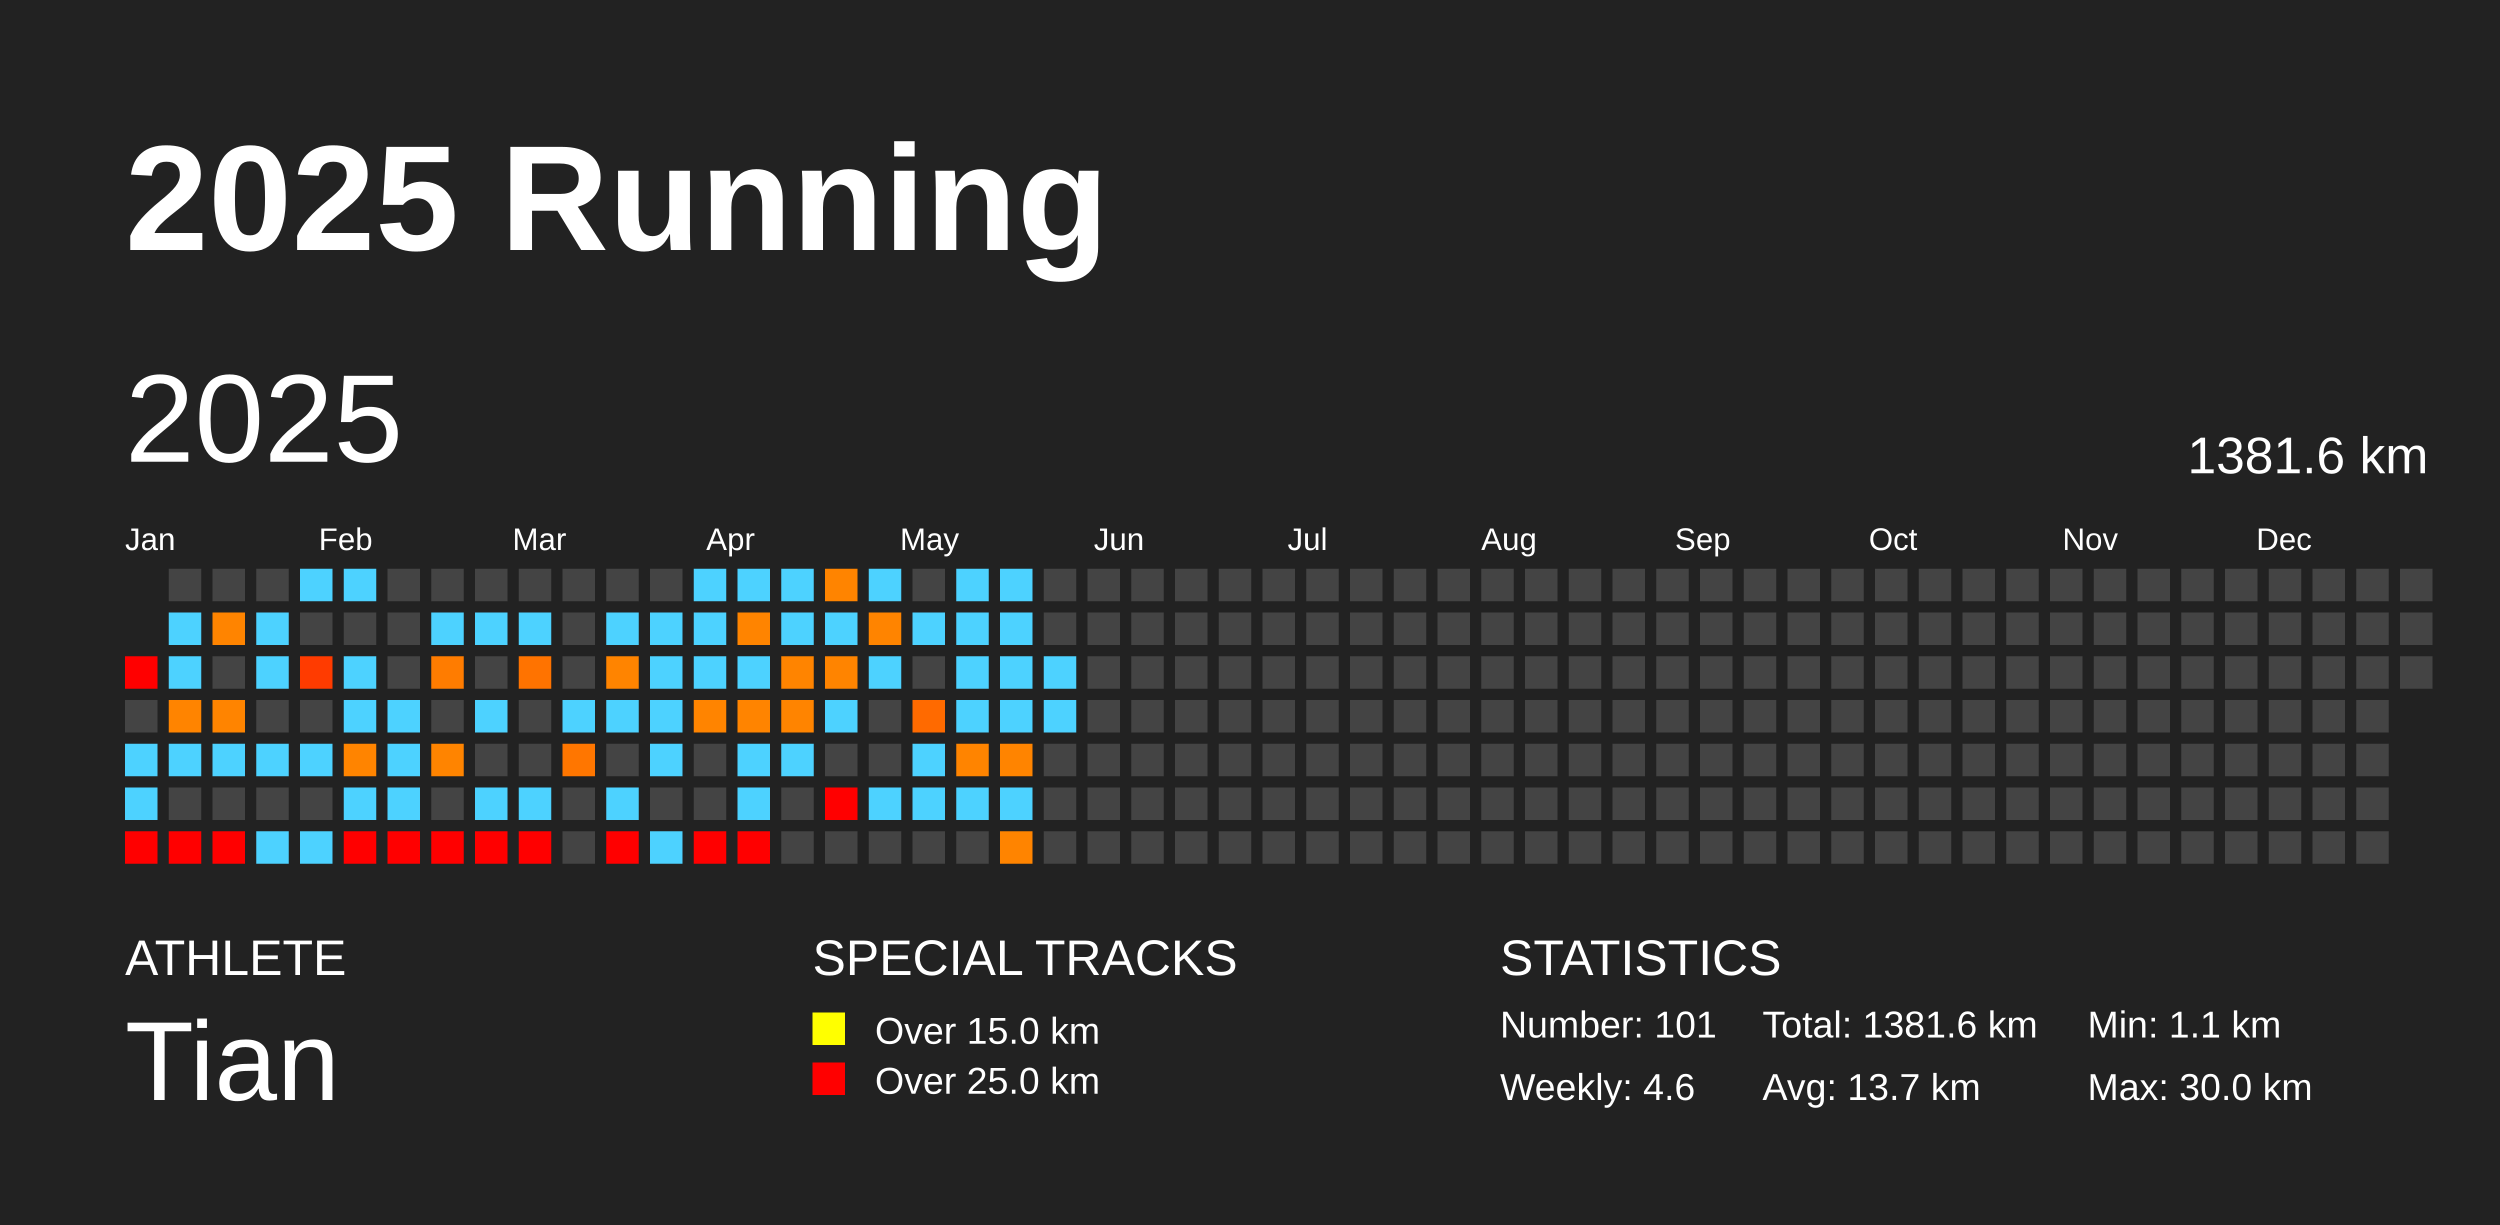
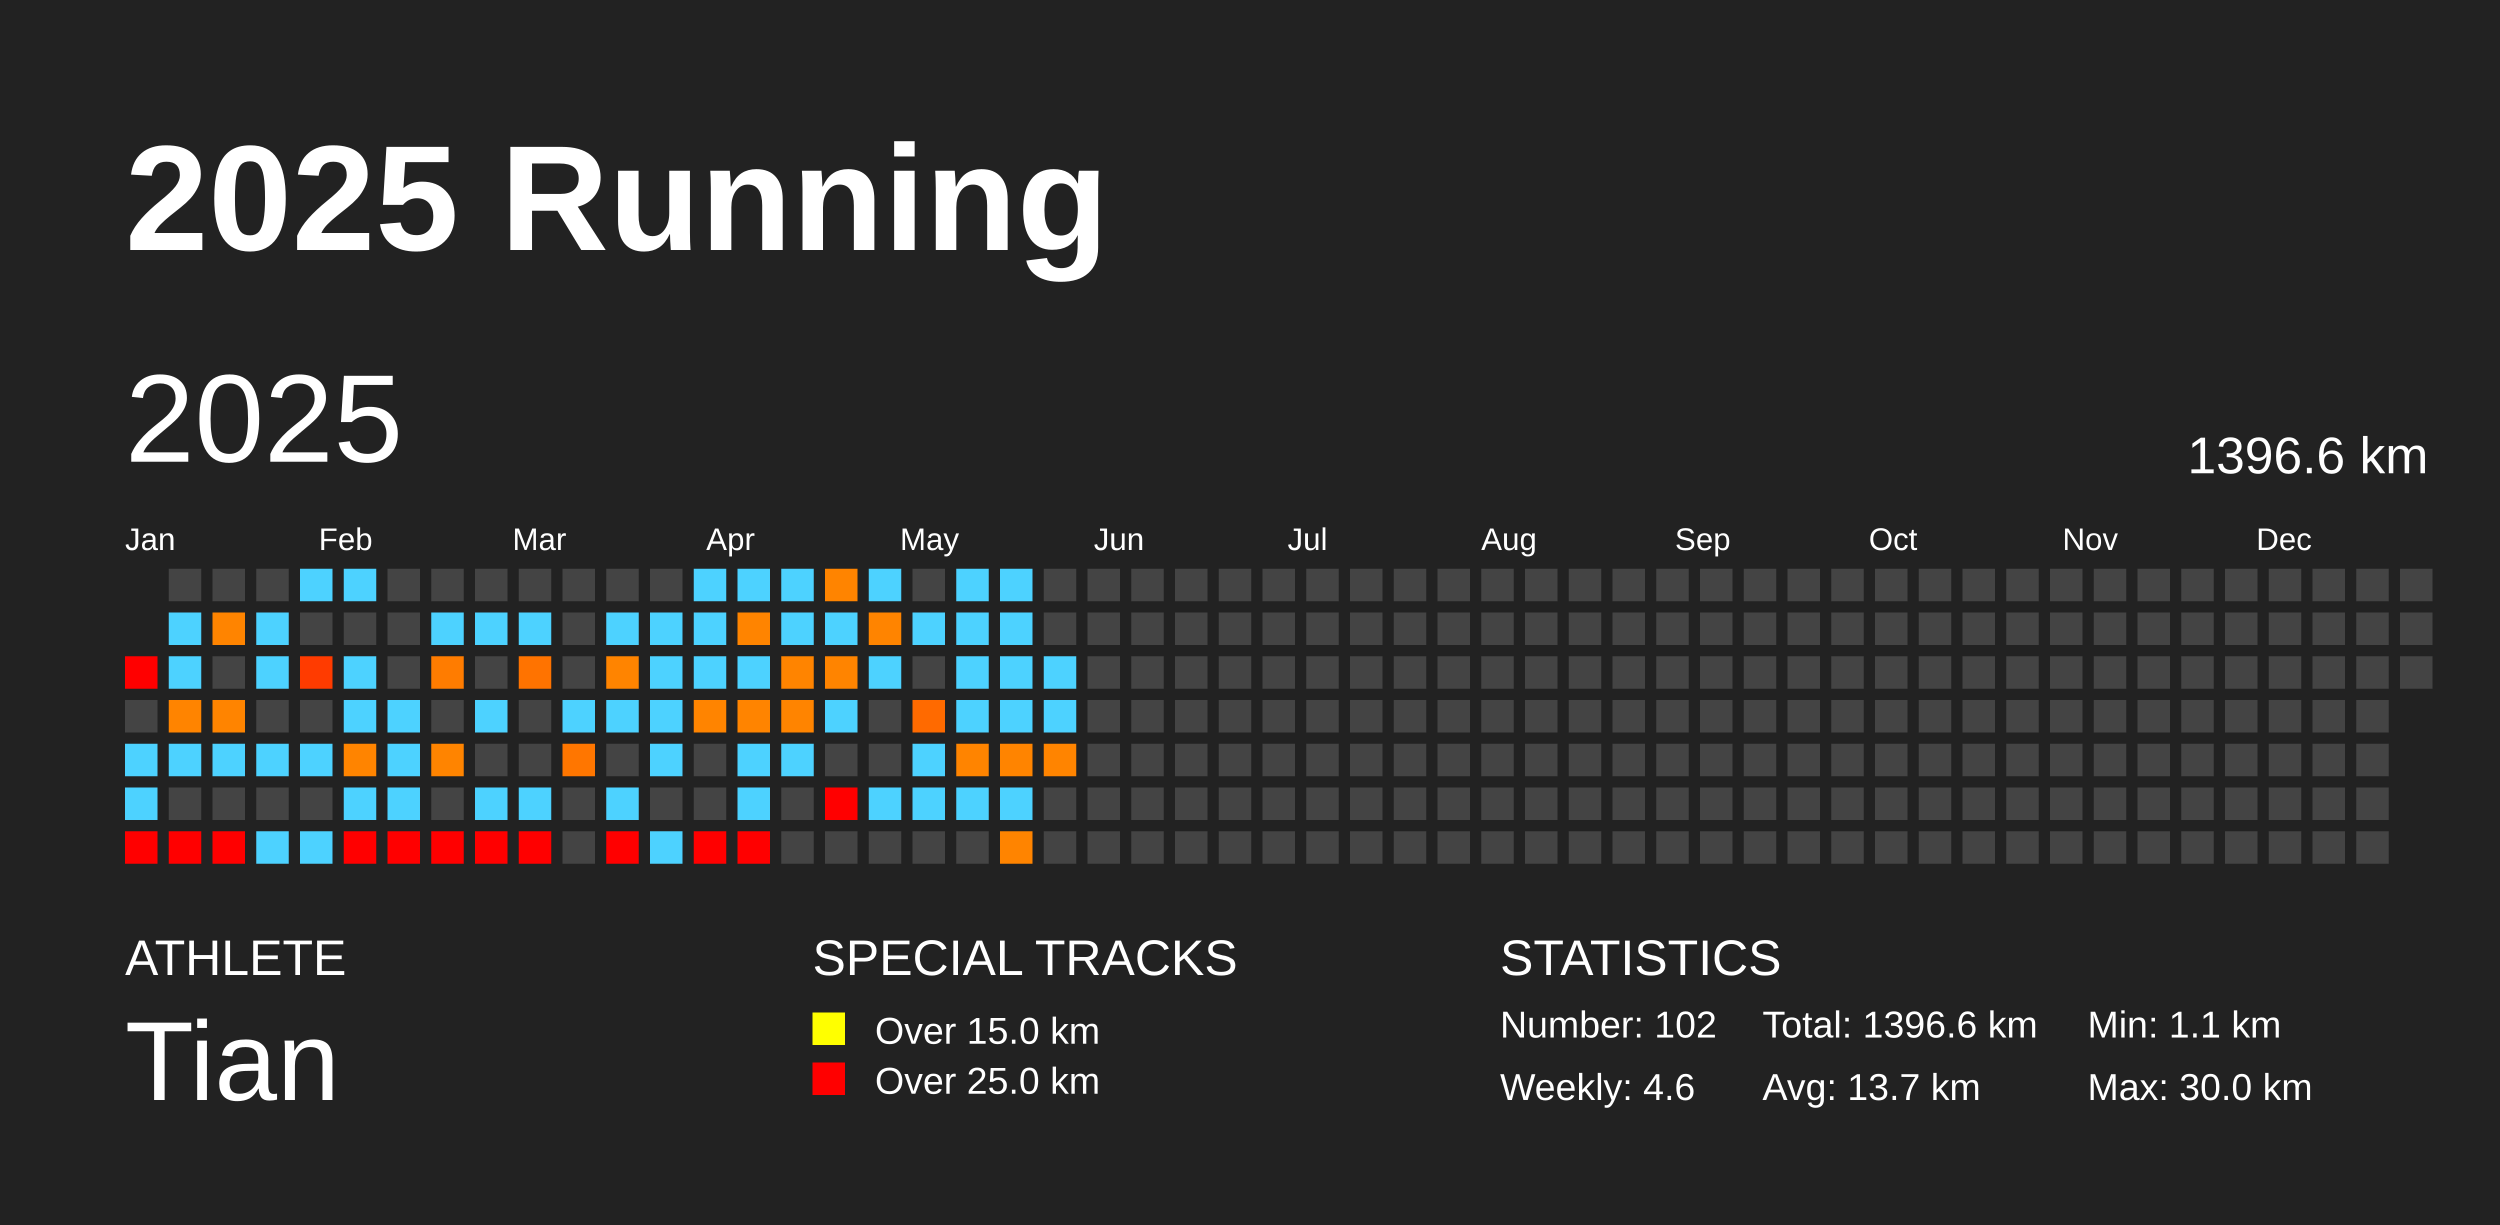
<svg xmlns="http://www.w3.org/2000/svg" baseProfile="full" height="98mm" version="1.1" viewBox="0,0,200,98" width="200mm">
  <defs />
  <rect fill="#222222" height="98" width="200" x="0" y="0" />
  <text fill="#FFFFFF" style="font-size:12px; font-family:Arial; font-weight:bold;" x="10" y="20">2025 Running</text>
  <text fill="#FFFFFF" style="font-size:4px; font-family:Arial" x="10" y="78">ATHLETE</text>
  <text fill="#FFFFFF" style="font-size:9px; font-family:Arial" x="10" y="88">Tian</text>
  <text fill="#FFFFFF" style="font-size:4px; font-family:Arial" x="65" y="78">SPECIAL TRACKS</text>
  <rect fill="yellow" height="2.6" width="2.6" x="65" y="81" />
  <text fill="#FFFFFF" style="font-size:3px; font-family:Arial" x="70" y="83.5">Over 15.0 km</text>
  <rect fill="red" height="2.6" width="2.6" x="65" y="85" />
  <text fill="#FFFFFF" style="font-size:3px; font-family:Arial" x="70" y="87.5">Over 25.0 km</text>
  <text fill="#FFFFFF" style="font-size:4px; font-family:Arial" x="120" y="78">STATISTICS</text>
-   <text fill="#FFFFFF" style="font-size:3px; font-family:Arial" x="120" y="83">Number: 101</text>
+   <text fill="#FFFFFF" style="font-size:3px; font-family:Arial" x="120" y="83">Number: 102</text>
  <text fill="#FFFFFF" style="font-size:3px; font-family:Arial" x="120" y="88">Weekly: 4.6</text>
-   <text fill="#FFFFFF" style="font-size:3px; font-family:Arial" x="141" y="83">Total: 1381.6 km</text>
+   <text fill="#FFFFFF" style="font-size:3px; font-family:Arial" x="141" y="83">Total: 1396.6 km</text>
  <text fill="#FFFFFF" style="font-size:3px; font-family:Arial" x="141" y="88">Avg: 13.7 km</text>
  <text fill="#FFFFFF" style="font-size:3px; font-family:Arial" x="167" y="83">Min: 1.1 km</text>
  <text fill="#FFFFFF" style="font-size:3px; font-family:Arial" x="167" y="88">Max: 30.0 km</text>
  <text dominant-baseline="hanging" fill="#FFFFFF" style="font-size:10.0px; font-family:Arial;" x="10" y="30">2025</text>
-   <text dominant-baseline="hanging" fill="#FFFFFF" style="font-size:4.125px; font-family:Arial;" x="175" y="35">1381.6 km</text>
+   <text dominant-baseline="hanging" fill="#FFFFFF" style="font-size:4.125px; font-family:Arial;" x="175" y="35">1396.6 km</text>
  <text fill="#FFFFFF" style="font-size:2.5px; font-family:Arial" x="10.0" y="44">Jan</text>
  <text fill="#FFFFFF" style="font-size:2.5px; font-family:Arial" x="25.5" y="44">Feb</text>
  <text fill="#FFFFFF" style="font-size:2.5px; font-family:Arial" x="41.0" y="44">Mar</text>
  <text fill="#FFFFFF" style="font-size:2.5px; font-family:Arial" x="56.5" y="44">Apr</text>
  <text fill="#FFFFFF" style="font-size:2.5px; font-family:Arial" x="72.0" y="44">May</text>
  <text fill="#FFFFFF" style="font-size:2.5px; font-family:Arial" x="87.5" y="44">Jun</text>
  <text fill="#FFFFFF" style="font-size:2.5px; font-family:Arial" x="103.0" y="44">Jul</text>
  <text fill="#FFFFFF" style="font-size:2.5px; font-family:Arial" x="118.5" y="44">Aug</text>
  <text fill="#FFFFFF" style="font-size:2.5px; font-family:Arial" x="134.0" y="44">Sep</text>
  <text fill="#FFFFFF" style="font-size:2.5px; font-family:Arial" x="149.5" y="44">Oct</text>
  <text fill="#FFFFFF" style="font-size:2.5px; font-family:Arial" x="165.0" y="44">Nov</text>
  <text fill="#FFFFFF" style="font-size:2.5px; font-family:Arial" x="180.5" y="44">Dec</text>
  <rect fill="red" height="2.6" width="2.6" x="10.0" y="52.5" />
  <rect fill="#444444" height="2.6" width="2.6" x="10.0" y="56.0" />
  <rect fill="#4dd2ff" height="2.6" width="2.6" x="10.0" y="59.5" />
  <rect fill="#4dd2ff" height="2.6" width="2.6" x="10.0" y="63.0" />
  <rect fill="red" height="2.6" width="2.6" x="10.0" y="66.5" />
  <rect fill="#444444" height="2.6" width="2.6" x="13.5" y="45.5" />
  <rect fill="#4dd2ff" height="2.6" width="2.6" x="13.5" y="49.0" />
  <rect fill="#4dd2ff" height="2.6" width="2.6" x="13.5" y="52.5" />
  <rect fill="#ff8400" height="2.6" width="2.6" x="13.5" y="56.0" />
  <rect fill="#4dd2ff" height="2.6" width="2.6" x="13.5" y="59.5" />
  <rect fill="#444444" height="2.6" width="2.6" x="13.5" y="63.0" />
  <rect fill="red" height="2.6" width="2.6" x="13.5" y="66.5" />
  <rect fill="#444444" height="2.6" width="2.6" x="17.0" y="45.5" />
  <rect fill="#ff8400" height="2.6" width="2.6" x="17.0" y="49.0" />
  <rect fill="#444444" height="2.6" width="2.6" x="17.0" y="52.5" />
  <rect fill="#ff8400" height="2.6" width="2.6" x="17.0" y="56.0" />
  <rect fill="#4dd2ff" height="2.6" width="2.6" x="17.0" y="59.5" />
  <rect fill="#444444" height="2.6" width="2.6" x="17.0" y="63.0" />
  <rect fill="red" height="2.6" width="2.6" x="17.0" y="66.5" />
  <rect fill="#444444" height="2.6" width="2.6" x="20.5" y="45.5" />
  <rect fill="#4dd2ff" height="2.6" width="2.6" x="20.5" y="49.0" />
  <rect fill="#4dd2ff" height="2.6" width="2.6" x="20.5" y="52.5" />
  <rect fill="#444444" height="2.6" width="2.6" x="20.5" y="56.0" />
  <rect fill="#4dd2ff" height="2.6" width="2.6" x="20.5" y="59.5" />
  <rect fill="#444444" height="2.6" width="2.6" x="20.5" y="63.0" />
  <rect fill="#4dd2ff" height="2.6" width="2.6" x="20.5" y="66.5" />
  <rect fill="#4dd2ff" height="2.6" width="2.6" x="24.0" y="45.5" />
  <rect fill="#444444" height="2.6" width="2.6" x="24.0" y="49.0" />
  <rect fill="#ff3b00" height="2.6" width="2.6" x="24.0" y="52.5" />
  <rect fill="#444444" height="2.6" width="2.6" x="24.0" y="56.0" />
  <rect fill="#4dd2ff" height="2.6" width="2.6" x="24.0" y="59.5" />
  <rect fill="#444444" height="2.6" width="2.6" x="24.0" y="63.0" />
  <rect fill="#4dd2ff" height="2.6" width="2.6" x="24.0" y="66.5" />
  <rect fill="#4dd2ff" height="2.6" width="2.6" x="27.5" y="45.5" />
  <rect fill="#444444" height="2.6" width="2.6" x="27.5" y="49.0" />
  <rect fill="#4dd2ff" height="2.6" width="2.6" x="27.5" y="52.5" />
  <rect fill="#4dd2ff" height="2.6" width="2.6" x="27.5" y="56.0" />
  <rect fill="#ff8400" height="2.6" width="2.6" x="27.5" y="59.5" />
  <rect fill="#4dd2ff" height="2.6" width="2.6" x="27.5" y="63.0" />
  <rect fill="red" height="2.6" width="2.6" x="27.5" y="66.5" />
  <rect fill="#444444" height="2.6" width="2.6" x="31.0" y="45.5" />
  <rect fill="#444444" height="2.6" width="2.6" x="31.0" y="49.0" />
  <rect fill="#444444" height="2.6" width="2.6" x="31.0" y="52.5" />
  <rect fill="#4dd2ff" height="2.6" width="2.6" x="31.0" y="56.0" />
  <rect fill="#4dd2ff" height="2.6" width="2.6" x="31.0" y="59.5" />
  <rect fill="#4dd2ff" height="2.6" width="2.6" x="31.0" y="63.0" />
  <rect fill="red" height="2.6" width="2.6" x="31.0" y="66.5" />
  <rect fill="#444444" height="2.6" width="2.6" x="34.5" y="45.5" />
  <rect fill="#4dd2ff" height="2.6" width="2.6" x="34.5" y="49.0" />
  <rect fill="#ff7c00" height="2.6" width="2.6" x="34.5" y="52.5" />
  <rect fill="#444444" height="2.6" width="2.6" x="34.5" y="56.0" />
  <rect fill="#ff8400" height="2.6" width="2.6" x="34.5" y="59.5" />
  <rect fill="#444444" height="2.6" width="2.6" x="34.5" y="63.0" />
  <rect fill="red" height="2.6" width="2.6" x="34.5" y="66.5" />
  <rect fill="#444444" height="2.6" width="2.6" x="38.0" y="45.5" />
  <rect fill="#4dd2ff" height="2.6" width="2.6" x="38.0" y="49.0" />
  <rect fill="#444444" height="2.6" width="2.6" x="38.0" y="52.5" />
  <rect fill="#4dd2ff" height="2.6" width="2.6" x="38.0" y="56.0" />
  <rect fill="#444444" height="2.6" width="2.6" x="38.0" y="59.5" />
  <rect fill="#4dd2ff" height="2.6" width="2.6" x="38.0" y="63.0" />
  <rect fill="red" height="2.6" width="2.6" x="38.0" y="66.5" />
  <rect fill="#444444" height="2.6" width="2.6" x="41.5" y="45.5" />
  <rect fill="#4dd2ff" height="2.6" width="2.6" x="41.5" y="49.0" />
  <rect fill="#ff7300" height="2.6" width="2.6" x="41.5" y="52.5" />
  <rect fill="#444444" height="2.6" width="2.6" x="41.5" y="56.0" />
  <rect fill="#444444" height="2.6" width="2.6" x="41.5" y="59.5" />
  <rect fill="#4dd2ff" height="2.6" width="2.6" x="41.5" y="63.0" />
  <rect fill="red" height="2.6" width="2.6" x="41.5" y="66.5" />
  <rect fill="#444444" height="2.6" width="2.6" x="45.0" y="45.5" />
  <rect fill="#444444" height="2.6" width="2.6" x="45.0" y="49.0" />
  <rect fill="#444444" height="2.6" width="2.6" x="45.0" y="52.5" />
  <rect fill="#4dd2ff" height="2.6" width="2.6" x="45.0" y="56.0" />
  <rect fill="#ff7600" height="2.6" width="2.6" x="45.0" y="59.5" />
  <rect fill="#444444" height="2.6" width="2.6" x="45.0" y="63.0" />
  <rect fill="#444444" height="2.6" width="2.6" x="45.0" y="66.5" />
  <rect fill="#444444" height="2.6" width="2.6" x="48.5" y="45.5" />
  <rect fill="#4dd2ff" height="2.6" width="2.6" x="48.5" y="49.0" />
  <rect fill="#ff8400" height="2.6" width="2.6" x="48.5" y="52.5" />
  <rect fill="#4dd2ff" height="2.6" width="2.6" x="48.5" y="56.0" />
  <rect fill="#444444" height="2.6" width="2.6" x="48.5" y="59.5" />
  <rect fill="#4dd2ff" height="2.6" width="2.6" x="48.5" y="63.0" />
  <rect fill="red" height="2.6" width="2.6" x="48.5" y="66.5" />
  <rect fill="#444444" height="2.6" width="2.6" x="52.0" y="45.5" />
  <rect fill="#4dd2ff" height="2.6" width="2.6" x="52.0" y="49.0" />
  <rect fill="#4dd2ff" height="2.6" width="2.6" x="52.0" y="52.5" />
  <rect fill="#4dd2ff" height="2.6" width="2.6" x="52.0" y="56.0" />
  <rect fill="#4dd2ff" height="2.6" width="2.6" x="52.0" y="59.5" />
  <rect fill="#444444" height="2.6" width="2.6" x="52.0" y="63.0" />
  <rect fill="#4dd2ff" height="2.6" width="2.6" x="52.0" y="66.5" />
  <rect fill="#4dd2ff" height="2.6" width="2.6" x="55.5" y="45.5" />
  <rect fill="#4dd2ff" height="2.6" width="2.6" x="55.5" y="49.0" />
  <rect fill="#4dd2ff" height="2.6" width="2.6" x="55.5" y="52.5" />
  <rect fill="#ff8400" height="2.6" width="2.6" x="55.5" y="56.0" />
  <rect fill="#444444" height="2.6" width="2.6" x="55.5" y="59.5" />
  <rect fill="#444444" height="2.6" width="2.6" x="55.5" y="63.0" />
  <rect fill="red" height="2.6" width="2.6" x="55.5" y="66.5" />
  <rect fill="#4dd2ff" height="2.6" width="2.6" x="59.0" y="45.5" />
  <rect fill="#ff8400" height="2.6" width="2.6" x="59.0" y="49.0" />
  <rect fill="#4dd2ff" height="2.6" width="2.6" x="59.0" y="52.5" />
  <rect fill="#ff8400" height="2.6" width="2.6" x="59.0" y="56.0" />
  <rect fill="#4dd2ff" height="2.6" width="2.6" x="59.0" y="59.5" />
  <rect fill="#4dd2ff" height="2.6" width="2.6" x="59.0" y="63.0" />
  <rect fill="red" height="2.6" width="2.6" x="59.0" y="66.5" />
  <rect fill="#4dd2ff" height="2.6" width="2.6" x="62.5" y="45.5" />
  <rect fill="#4dd2ff" height="2.6" width="2.6" x="62.5" y="49.0" />
  <rect fill="#ff8400" height="2.6" width="2.6" x="62.5" y="52.5" />
  <rect fill="#ff8400" height="2.6" width="2.6" x="62.5" y="56.0" />
  <rect fill="#4dd2ff" height="2.6" width="2.6" x="62.5" y="59.5" />
  <rect fill="#444444" height="2.6" width="2.6" x="62.5" y="63.0" />
  <rect fill="#444444" height="2.6" width="2.6" x="62.5" y="66.5" />
  <rect fill="#ff8400" height="2.6" width="2.6" x="66.0" y="45.5" />
  <rect fill="#4dd2ff" height="2.6" width="2.6" x="66.0" y="49.0" />
  <rect fill="#ff8400" height="2.6" width="2.6" x="66.0" y="52.5" />
  <rect fill="#4dd2ff" height="2.6" width="2.6" x="66.0" y="56.0" />
  <rect fill="#444444" height="2.6" width="2.6" x="66.0" y="59.5" />
  <rect fill="red" height="2.6" width="2.6" x="66.0" y="63.0" />
  <rect fill="#444444" height="2.6" width="2.6" x="66.0" y="66.5" />
  <rect fill="#4dd2ff" height="2.6" width="2.6" x="69.5" y="45.5" />
  <rect fill="#ff8400" height="2.6" width="2.6" x="69.5" y="49.0" />
  <rect fill="#4dd2ff" height="2.6" width="2.6" x="69.5" y="52.5" />
  <rect fill="#444444" height="2.6" width="2.6" x="69.5" y="56.0" />
  <rect fill="#444444" height="2.6" width="2.6" x="69.5" y="59.5" />
  <rect fill="#4dd2ff" height="2.6" width="2.6" x="69.5" y="63.0" />
  <rect fill="#444444" height="2.6" width="2.6" x="69.5" y="66.5" />
  <rect fill="#444444" height="2.6" width="2.6" x="73.0" y="45.5" />
  <rect fill="#4dd2ff" height="2.6" width="2.6" x="73.0" y="49.0" />
  <rect fill="#444444" height="2.6" width="2.6" x="73.0" y="52.5" />
  <rect fill="#ff6a00" height="2.6" width="2.6" x="73.0" y="56.0" />
  <rect fill="#4dd2ff" height="2.6" width="2.6" x="73.0" y="59.5" />
  <rect fill="#4dd2ff" height="2.6" width="2.6" x="73.0" y="63.0" />
  <rect fill="#444444" height="2.6" width="2.6" x="73.0" y="66.5" />
  <rect fill="#4dd2ff" height="2.6" width="2.6" x="76.5" y="45.5" />
  <rect fill="#4dd2ff" height="2.6" width="2.6" x="76.5" y="49.0" />
  <rect fill="#4dd2ff" height="2.6" width="2.6" x="76.5" y="52.5" />
  <rect fill="#4dd2ff" height="2.6" width="2.6" x="76.5" y="56.0" />
  <rect fill="#ff8400" height="2.6" width="2.6" x="76.5" y="59.5" />
  <rect fill="#4dd2ff" height="2.6" width="2.6" x="76.5" y="63.0" />
  <rect fill="#444444" height="2.6" width="2.6" x="76.5" y="66.5" />
  <rect fill="#4dd2ff" height="2.6" width="2.6" x="80.0" y="45.5" />
  <rect fill="#4dd2ff" height="2.6" width="2.6" x="80.0" y="49.0" />
  <rect fill="#4dd2ff" height="2.6" width="2.6" x="80.0" y="52.5" />
  <rect fill="#4dd2ff" height="2.6" width="2.6" x="80.0" y="56.0" />
  <rect fill="#ff8400" height="2.6" width="2.6" x="80.0" y="59.5" />
  <rect fill="#4dd2ff" height="2.6" width="2.6" x="80.0" y="63.0" />
  <rect fill="#ff8400" height="2.6" width="2.6" x="80.0" y="66.5" />
  <rect fill="#444444" height="2.6" width="2.6" x="83.5" y="45.5" />
  <rect fill="#444444" height="2.6" width="2.6" x="83.5" y="49.0" />
  <rect fill="#4dd2ff" height="2.6" width="2.6" x="83.5" y="52.5" />
  <rect fill="#4dd2ff" height="2.6" width="2.6" x="83.5" y="56.0" />
-   <rect fill="#444444" height="2.6" width="2.6" x="83.5" y="59.5" />
+   <rect fill="#ff8400" height="2.6" width="2.6" x="83.5" y="59.5" />
  <rect fill="#444444" height="2.6" width="2.6" x="83.5" y="63.0" />
  <rect fill="#444444" height="2.6" width="2.6" x="83.5" y="66.5" />
  <rect fill="#444444" height="2.6" width="2.6" x="87.0" y="45.5" />
  <rect fill="#444444" height="2.6" width="2.6" x="87.0" y="49.0" />
  <rect fill="#444444" height="2.6" width="2.6" x="87.0" y="52.5" />
  <rect fill="#444444" height="2.6" width="2.6" x="87.0" y="56.0" />
  <rect fill="#444444" height="2.6" width="2.6" x="87.0" y="59.5" />
  <rect fill="#444444" height="2.6" width="2.6" x="87.0" y="63.0" />
  <rect fill="#444444" height="2.6" width="2.6" x="87.0" y="66.5" />
  <rect fill="#444444" height="2.6" width="2.6" x="90.5" y="45.5" />
  <rect fill="#444444" height="2.6" width="2.6" x="90.5" y="49.0" />
  <rect fill="#444444" height="2.6" width="2.6" x="90.5" y="52.5" />
  <rect fill="#444444" height="2.6" width="2.6" x="90.5" y="56.0" />
  <rect fill="#444444" height="2.6" width="2.6" x="90.5" y="59.5" />
  <rect fill="#444444" height="2.6" width="2.6" x="90.5" y="63.0" />
  <rect fill="#444444" height="2.6" width="2.6" x="90.5" y="66.5" />
  <rect fill="#444444" height="2.6" width="2.6" x="94.0" y="45.5" />
  <rect fill="#444444" height="2.6" width="2.6" x="94.0" y="49.0" />
  <rect fill="#444444" height="2.6" width="2.6" x="94.0" y="52.5" />
  <rect fill="#444444" height="2.6" width="2.6" x="94.0" y="56.0" />
  <rect fill="#444444" height="2.6" width="2.6" x="94.0" y="59.5" />
  <rect fill="#444444" height="2.6" width="2.6" x="94.0" y="63.0" />
  <rect fill="#444444" height="2.6" width="2.6" x="94.0" y="66.5" />
  <rect fill="#444444" height="2.6" width="2.6" x="97.5" y="45.5" />
  <rect fill="#444444" height="2.6" width="2.6" x="97.5" y="49.0" />
  <rect fill="#444444" height="2.6" width="2.6" x="97.5" y="52.5" />
  <rect fill="#444444" height="2.6" width="2.6" x="97.5" y="56.0" />
  <rect fill="#444444" height="2.6" width="2.6" x="97.5" y="59.5" />
  <rect fill="#444444" height="2.6" width="2.6" x="97.5" y="63.0" />
  <rect fill="#444444" height="2.6" width="2.6" x="97.5" y="66.5" />
  <rect fill="#444444" height="2.6" width="2.6" x="101.0" y="45.5" />
  <rect fill="#444444" height="2.6" width="2.6" x="101.0" y="49.0" />
  <rect fill="#444444" height="2.6" width="2.6" x="101.0" y="52.5" />
  <rect fill="#444444" height="2.6" width="2.6" x="101.0" y="56.0" />
  <rect fill="#444444" height="2.6" width="2.6" x="101.0" y="59.5" />
  <rect fill="#444444" height="2.6" width="2.6" x="101.0" y="63.0" />
  <rect fill="#444444" height="2.6" width="2.6" x="101.0" y="66.5" />
  <rect fill="#444444" height="2.6" width="2.6" x="104.5" y="45.5" />
  <rect fill="#444444" height="2.6" width="2.6" x="104.5" y="49.0" />
  <rect fill="#444444" height="2.6" width="2.6" x="104.5" y="52.5" />
  <rect fill="#444444" height="2.6" width="2.6" x="104.5" y="56.0" />
  <rect fill="#444444" height="2.6" width="2.6" x="104.5" y="59.5" />
  <rect fill="#444444" height="2.6" width="2.6" x="104.5" y="63.0" />
  <rect fill="#444444" height="2.6" width="2.6" x="104.5" y="66.5" />
  <rect fill="#444444" height="2.6" width="2.6" x="108.0" y="45.5" />
  <rect fill="#444444" height="2.6" width="2.6" x="108.0" y="49.0" />
  <rect fill="#444444" height="2.6" width="2.6" x="108.0" y="52.5" />
  <rect fill="#444444" height="2.6" width="2.6" x="108.0" y="56.0" />
  <rect fill="#444444" height="2.6" width="2.6" x="108.0" y="59.5" />
  <rect fill="#444444" height="2.6" width="2.6" x="108.0" y="63.0" />
  <rect fill="#444444" height="2.6" width="2.6" x="108.0" y="66.5" />
  <rect fill="#444444" height="2.6" width="2.6" x="111.5" y="45.5" />
  <rect fill="#444444" height="2.6" width="2.6" x="111.5" y="49.0" />
  <rect fill="#444444" height="2.6" width="2.6" x="111.5" y="52.5" />
  <rect fill="#444444" height="2.6" width="2.6" x="111.5" y="56.0" />
  <rect fill="#444444" height="2.6" width="2.6" x="111.5" y="59.5" />
  <rect fill="#444444" height="2.6" width="2.6" x="111.5" y="63.0" />
  <rect fill="#444444" height="2.6" width="2.6" x="111.5" y="66.5" />
  <rect fill="#444444" height="2.6" width="2.6" x="115.0" y="45.5" />
  <rect fill="#444444" height="2.6" width="2.6" x="115.0" y="49.0" />
  <rect fill="#444444" height="2.6" width="2.6" x="115.0" y="52.5" />
  <rect fill="#444444" height="2.6" width="2.6" x="115.0" y="56.0" />
  <rect fill="#444444" height="2.6" width="2.6" x="115.0" y="59.5" />
  <rect fill="#444444" height="2.6" width="2.6" x="115.0" y="63.0" />
  <rect fill="#444444" height="2.6" width="2.6" x="115.0" y="66.5" />
  <rect fill="#444444" height="2.6" width="2.6" x="118.5" y="45.5" />
  <rect fill="#444444" height="2.6" width="2.6" x="118.5" y="49.0" />
  <rect fill="#444444" height="2.6" width="2.6" x="118.5" y="52.5" />
  <rect fill="#444444" height="2.6" width="2.6" x="118.5" y="56.0" />
  <rect fill="#444444" height="2.6" width="2.6" x="118.5" y="59.5" />
  <rect fill="#444444" height="2.6" width="2.6" x="118.5" y="63.0" />
  <rect fill="#444444" height="2.6" width="2.6" x="118.5" y="66.5" />
  <rect fill="#444444" height="2.6" width="2.6" x="122.0" y="45.5" />
  <rect fill="#444444" height="2.6" width="2.6" x="122.0" y="49.0" />
  <rect fill="#444444" height="2.6" width="2.6" x="122.0" y="52.5" />
  <rect fill="#444444" height="2.6" width="2.6" x="122.0" y="56.0" />
  <rect fill="#444444" height="2.6" width="2.6" x="122.0" y="59.5" />
  <rect fill="#444444" height="2.6" width="2.6" x="122.0" y="63.0" />
  <rect fill="#444444" height="2.6" width="2.6" x="122.0" y="66.5" />
  <rect fill="#444444" height="2.6" width="2.6" x="125.5" y="45.5" />
  <rect fill="#444444" height="2.6" width="2.6" x="125.5" y="49.0" />
  <rect fill="#444444" height="2.6" width="2.6" x="125.5" y="52.5" />
  <rect fill="#444444" height="2.6" width="2.6" x="125.5" y="56.0" />
  <rect fill="#444444" height="2.6" width="2.6" x="125.5" y="59.5" />
  <rect fill="#444444" height="2.6" width="2.6" x="125.5" y="63.0" />
  <rect fill="#444444" height="2.6" width="2.6" x="125.5" y="66.5" />
  <rect fill="#444444" height="2.6" width="2.6" x="129.0" y="45.5" />
  <rect fill="#444444" height="2.6" width="2.6" x="129.0" y="49.0" />
  <rect fill="#444444" height="2.6" width="2.6" x="129.0" y="52.5" />
  <rect fill="#444444" height="2.6" width="2.6" x="129.0" y="56.0" />
  <rect fill="#444444" height="2.6" width="2.6" x="129.0" y="59.5" />
  <rect fill="#444444" height="2.6" width="2.6" x="129.0" y="63.0" />
  <rect fill="#444444" height="2.6" width="2.6" x="129.0" y="66.5" />
  <rect fill="#444444" height="2.6" width="2.6" x="132.5" y="45.5" />
  <rect fill="#444444" height="2.6" width="2.6" x="132.5" y="49.0" />
  <rect fill="#444444" height="2.6" width="2.6" x="132.5" y="52.5" />
  <rect fill="#444444" height="2.6" width="2.6" x="132.5" y="56.0" />
  <rect fill="#444444" height="2.6" width="2.6" x="132.5" y="59.5" />
  <rect fill="#444444" height="2.6" width="2.6" x="132.5" y="63.0" />
  <rect fill="#444444" height="2.6" width="2.6" x="132.5" y="66.5" />
  <rect fill="#444444" height="2.6" width="2.6" x="136.0" y="45.5" />
  <rect fill="#444444" height="2.6" width="2.6" x="136.0" y="49.0" />
  <rect fill="#444444" height="2.6" width="2.6" x="136.0" y="52.5" />
  <rect fill="#444444" height="2.6" width="2.6" x="136.0" y="56.0" />
  <rect fill="#444444" height="2.6" width="2.6" x="136.0" y="59.5" />
  <rect fill="#444444" height="2.6" width="2.6" x="136.0" y="63.0" />
  <rect fill="#444444" height="2.6" width="2.6" x="136.0" y="66.5" />
  <rect fill="#444444" height="2.6" width="2.6" x="139.5" y="45.5" />
  <rect fill="#444444" height="2.6" width="2.6" x="139.5" y="49.0" />
  <rect fill="#444444" height="2.6" width="2.6" x="139.5" y="52.5" />
  <rect fill="#444444" height="2.6" width="2.6" x="139.5" y="56.0" />
  <rect fill="#444444" height="2.6" width="2.6" x="139.5" y="59.5" />
  <rect fill="#444444" height="2.6" width="2.6" x="139.5" y="63.0" />
  <rect fill="#444444" height="2.6" width="2.6" x="139.5" y="66.5" />
  <rect fill="#444444" height="2.6" width="2.6" x="143.0" y="45.5" />
  <rect fill="#444444" height="2.6" width="2.6" x="143.0" y="49.0" />
  <rect fill="#444444" height="2.6" width="2.6" x="143.0" y="52.5" />
  <rect fill="#444444" height="2.6" width="2.6" x="143.0" y="56.0" />
  <rect fill="#444444" height="2.6" width="2.6" x="143.0" y="59.5" />
  <rect fill="#444444" height="2.6" width="2.6" x="143.0" y="63.0" />
  <rect fill="#444444" height="2.6" width="2.6" x="143.0" y="66.5" />
  <rect fill="#444444" height="2.6" width="2.6" x="146.5" y="45.5" />
  <rect fill="#444444" height="2.6" width="2.6" x="146.5" y="49.0" />
  <rect fill="#444444" height="2.6" width="2.6" x="146.5" y="52.5" />
  <rect fill="#444444" height="2.6" width="2.6" x="146.5" y="56.0" />
  <rect fill="#444444" height="2.6" width="2.6" x="146.5" y="59.5" />
  <rect fill="#444444" height="2.6" width="2.6" x="146.5" y="63.0" />
  <rect fill="#444444" height="2.6" width="2.6" x="146.5" y="66.5" />
  <rect fill="#444444" height="2.6" width="2.6" x="150.0" y="45.5" />
  <rect fill="#444444" height="2.6" width="2.6" x="150.0" y="49.0" />
  <rect fill="#444444" height="2.6" width="2.6" x="150.0" y="52.5" />
  <rect fill="#444444" height="2.6" width="2.6" x="150.0" y="56.0" />
  <rect fill="#444444" height="2.6" width="2.6" x="150.0" y="59.5" />
  <rect fill="#444444" height="2.6" width="2.6" x="150.0" y="63.0" />
  <rect fill="#444444" height="2.6" width="2.6" x="150.0" y="66.5" />
  <rect fill="#444444" height="2.6" width="2.6" x="153.5" y="45.5" />
  <rect fill="#444444" height="2.6" width="2.6" x="153.5" y="49.0" />
  <rect fill="#444444" height="2.6" width="2.6" x="153.5" y="52.5" />
  <rect fill="#444444" height="2.6" width="2.6" x="153.5" y="56.0" />
  <rect fill="#444444" height="2.6" width="2.6" x="153.5" y="59.5" />
  <rect fill="#444444" height="2.6" width="2.6" x="153.5" y="63.0" />
  <rect fill="#444444" height="2.6" width="2.6" x="153.5" y="66.5" />
  <rect fill="#444444" height="2.6" width="2.6" x="157.0" y="45.5" />
  <rect fill="#444444" height="2.6" width="2.6" x="157.0" y="49.0" />
  <rect fill="#444444" height="2.6" width="2.6" x="157.0" y="52.5" />
  <rect fill="#444444" height="2.6" width="2.6" x="157.0" y="56.0" />
  <rect fill="#444444" height="2.6" width="2.6" x="157.0" y="59.5" />
  <rect fill="#444444" height="2.6" width="2.6" x="157.0" y="63.0" />
  <rect fill="#444444" height="2.6" width="2.6" x="157.0" y="66.5" />
  <rect fill="#444444" height="2.6" width="2.6" x="160.5" y="45.5" />
  <rect fill="#444444" height="2.6" width="2.6" x="160.5" y="49.0" />
  <rect fill="#444444" height="2.6" width="2.6" x="160.5" y="52.5" />
  <rect fill="#444444" height="2.6" width="2.6" x="160.5" y="56.0" />
  <rect fill="#444444" height="2.6" width="2.6" x="160.5" y="59.5" />
  <rect fill="#444444" height="2.6" width="2.6" x="160.5" y="63.0" />
  <rect fill="#444444" height="2.6" width="2.6" x="160.5" y="66.5" />
  <rect fill="#444444" height="2.6" width="2.6" x="164.0" y="45.5" />
  <rect fill="#444444" height="2.6" width="2.6" x="164.0" y="49.0" />
  <rect fill="#444444" height="2.6" width="2.6" x="164.0" y="52.5" />
  <rect fill="#444444" height="2.6" width="2.6" x="164.0" y="56.0" />
  <rect fill="#444444" height="2.6" width="2.6" x="164.0" y="59.5" />
  <rect fill="#444444" height="2.6" width="2.6" x="164.0" y="63.0" />
  <rect fill="#444444" height="2.6" width="2.6" x="164.0" y="66.5" />
  <rect fill="#444444" height="2.6" width="2.6" x="167.5" y="45.5" />
  <rect fill="#444444" height="2.6" width="2.6" x="167.5" y="49.0" />
  <rect fill="#444444" height="2.6" width="2.6" x="167.5" y="52.5" />
  <rect fill="#444444" height="2.6" width="2.6" x="167.5" y="56.0" />
  <rect fill="#444444" height="2.6" width="2.6" x="167.5" y="59.5" />
  <rect fill="#444444" height="2.6" width="2.6" x="167.5" y="63.0" />
  <rect fill="#444444" height="2.6" width="2.6" x="167.5" y="66.5" />
  <rect fill="#444444" height="2.6" width="2.6" x="171.0" y="45.5" />
  <rect fill="#444444" height="2.6" width="2.6" x="171.0" y="49.0" />
  <rect fill="#444444" height="2.6" width="2.6" x="171.0" y="52.5" />
  <rect fill="#444444" height="2.6" width="2.6" x="171.0" y="56.0" />
  <rect fill="#444444" height="2.6" width="2.6" x="171.0" y="59.5" />
  <rect fill="#444444" height="2.6" width="2.6" x="171.0" y="63.0" />
  <rect fill="#444444" height="2.6" width="2.6" x="171.0" y="66.5" />
  <rect fill="#444444" height="2.6" width="2.6" x="174.5" y="45.5" />
  <rect fill="#444444" height="2.6" width="2.6" x="174.5" y="49.0" />
  <rect fill="#444444" height="2.6" width="2.6" x="174.5" y="52.5" />
  <rect fill="#444444" height="2.6" width="2.6" x="174.5" y="56.0" />
  <rect fill="#444444" height="2.6" width="2.6" x="174.5" y="59.5" />
  <rect fill="#444444" height="2.6" width="2.6" x="174.5" y="63.0" />
  <rect fill="#444444" height="2.6" width="2.6" x="174.5" y="66.5" />
  <rect fill="#444444" height="2.6" width="2.6" x="178.0" y="45.5" />
  <rect fill="#444444" height="2.6" width="2.6" x="178.0" y="49.0" />
  <rect fill="#444444" height="2.6" width="2.6" x="178.0" y="52.5" />
  <rect fill="#444444" height="2.6" width="2.6" x="178.0" y="56.0" />
  <rect fill="#444444" height="2.6" width="2.6" x="178.0" y="59.5" />
  <rect fill="#444444" height="2.6" width="2.6" x="178.0" y="63.0" />
  <rect fill="#444444" height="2.6" width="2.6" x="178.0" y="66.5" />
  <rect fill="#444444" height="2.6" width="2.6" x="181.5" y="45.5" />
  <rect fill="#444444" height="2.6" width="2.6" x="181.5" y="49.0" />
  <rect fill="#444444" height="2.6" width="2.6" x="181.5" y="52.5" />
  <rect fill="#444444" height="2.6" width="2.6" x="181.5" y="56.0" />
  <rect fill="#444444" height="2.6" width="2.6" x="181.5" y="59.5" />
  <rect fill="#444444" height="2.6" width="2.6" x="181.5" y="63.0" />
  <rect fill="#444444" height="2.6" width="2.6" x="181.5" y="66.5" />
  <rect fill="#444444" height="2.6" width="2.6" x="185.0" y="45.5" />
  <rect fill="#444444" height="2.6" width="2.6" x="185.0" y="49.0" />
  <rect fill="#444444" height="2.6" width="2.6" x="185.0" y="52.5" />
  <rect fill="#444444" height="2.6" width="2.6" x="185.0" y="56.0" />
  <rect fill="#444444" height="2.6" width="2.6" x="185.0" y="59.5" />
  <rect fill="#444444" height="2.6" width="2.6" x="185.0" y="63.0" />
  <rect fill="#444444" height="2.6" width="2.6" x="185.0" y="66.5" />
  <rect fill="#444444" height="2.6" width="2.6" x="188.5" y="45.5" />
  <rect fill="#444444" height="2.6" width="2.6" x="188.5" y="49.0" />
  <rect fill="#444444" height="2.6" width="2.6" x="188.5" y="52.5" />
  <rect fill="#444444" height="2.6" width="2.6" x="188.5" y="56.0" />
  <rect fill="#444444" height="2.6" width="2.6" x="188.5" y="59.5" />
  <rect fill="#444444" height="2.6" width="2.6" x="188.5" y="63.0" />
  <rect fill="#444444" height="2.6" width="2.6" x="188.5" y="66.5" />
  <rect fill="#444444" height="2.6" width="2.6" x="192.0" y="45.5" />
  <rect fill="#444444" height="2.6" width="2.6" x="192.0" y="49.0" />
  <rect fill="#444444" height="2.6" width="2.6" x="192.0" y="52.5" />
</svg>
